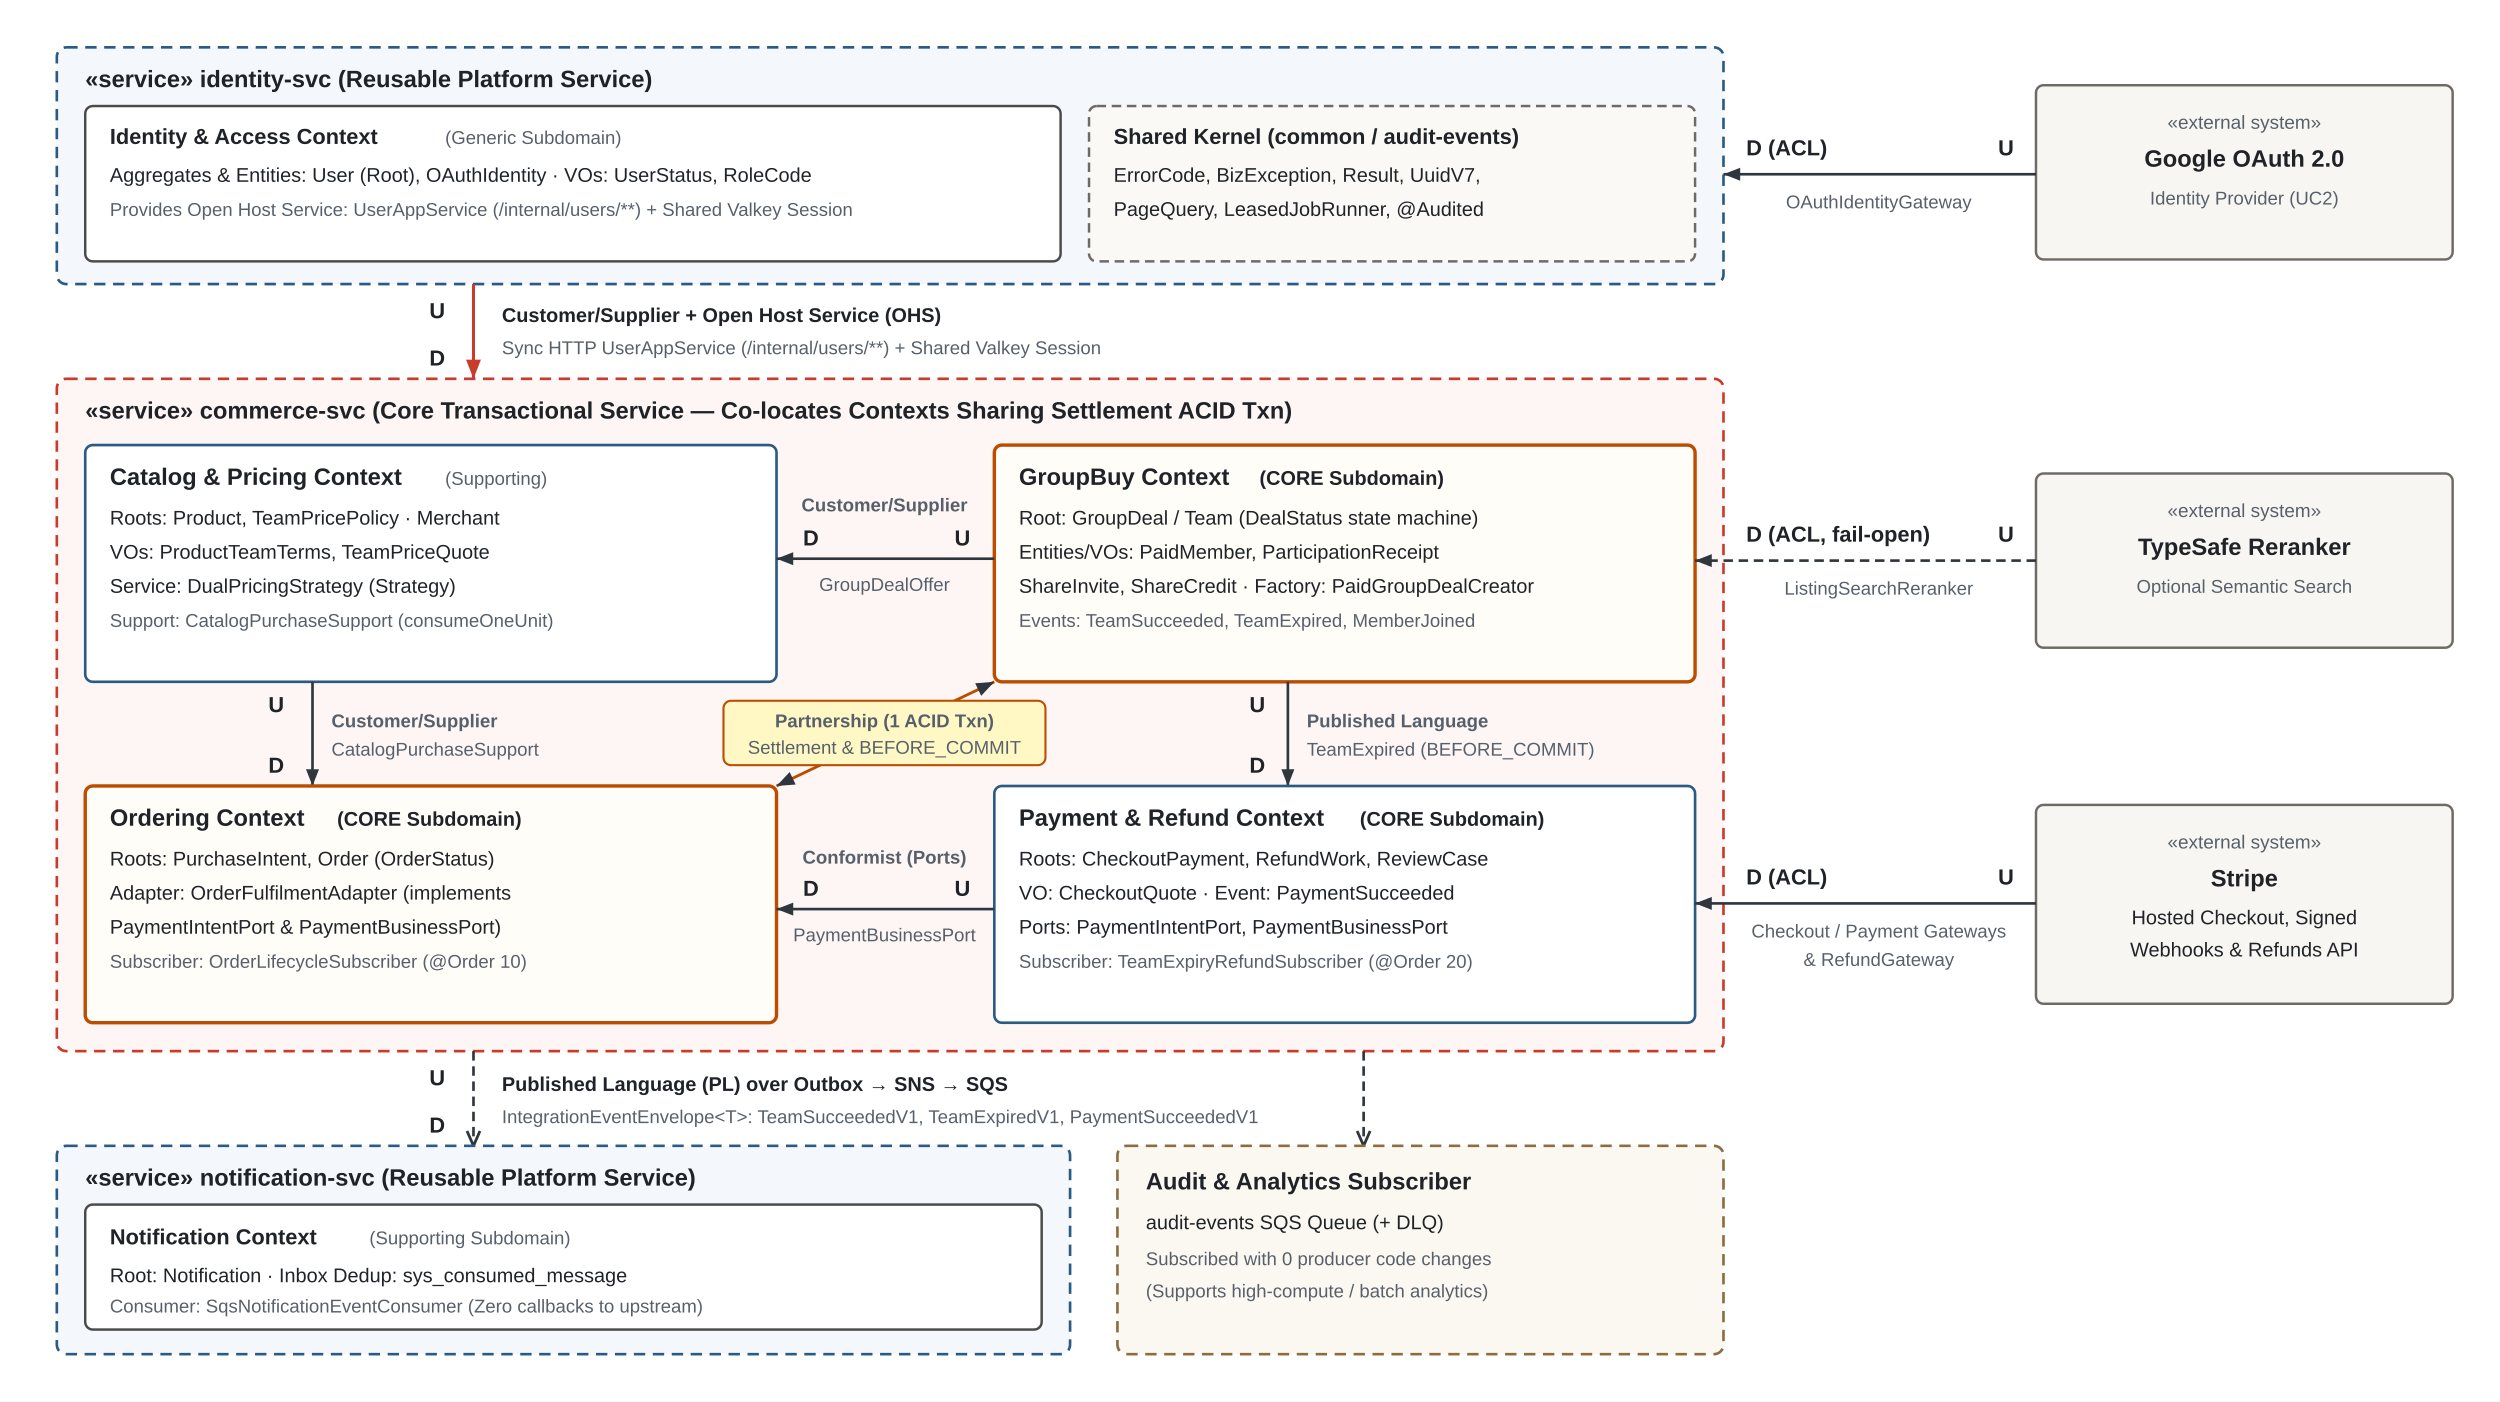
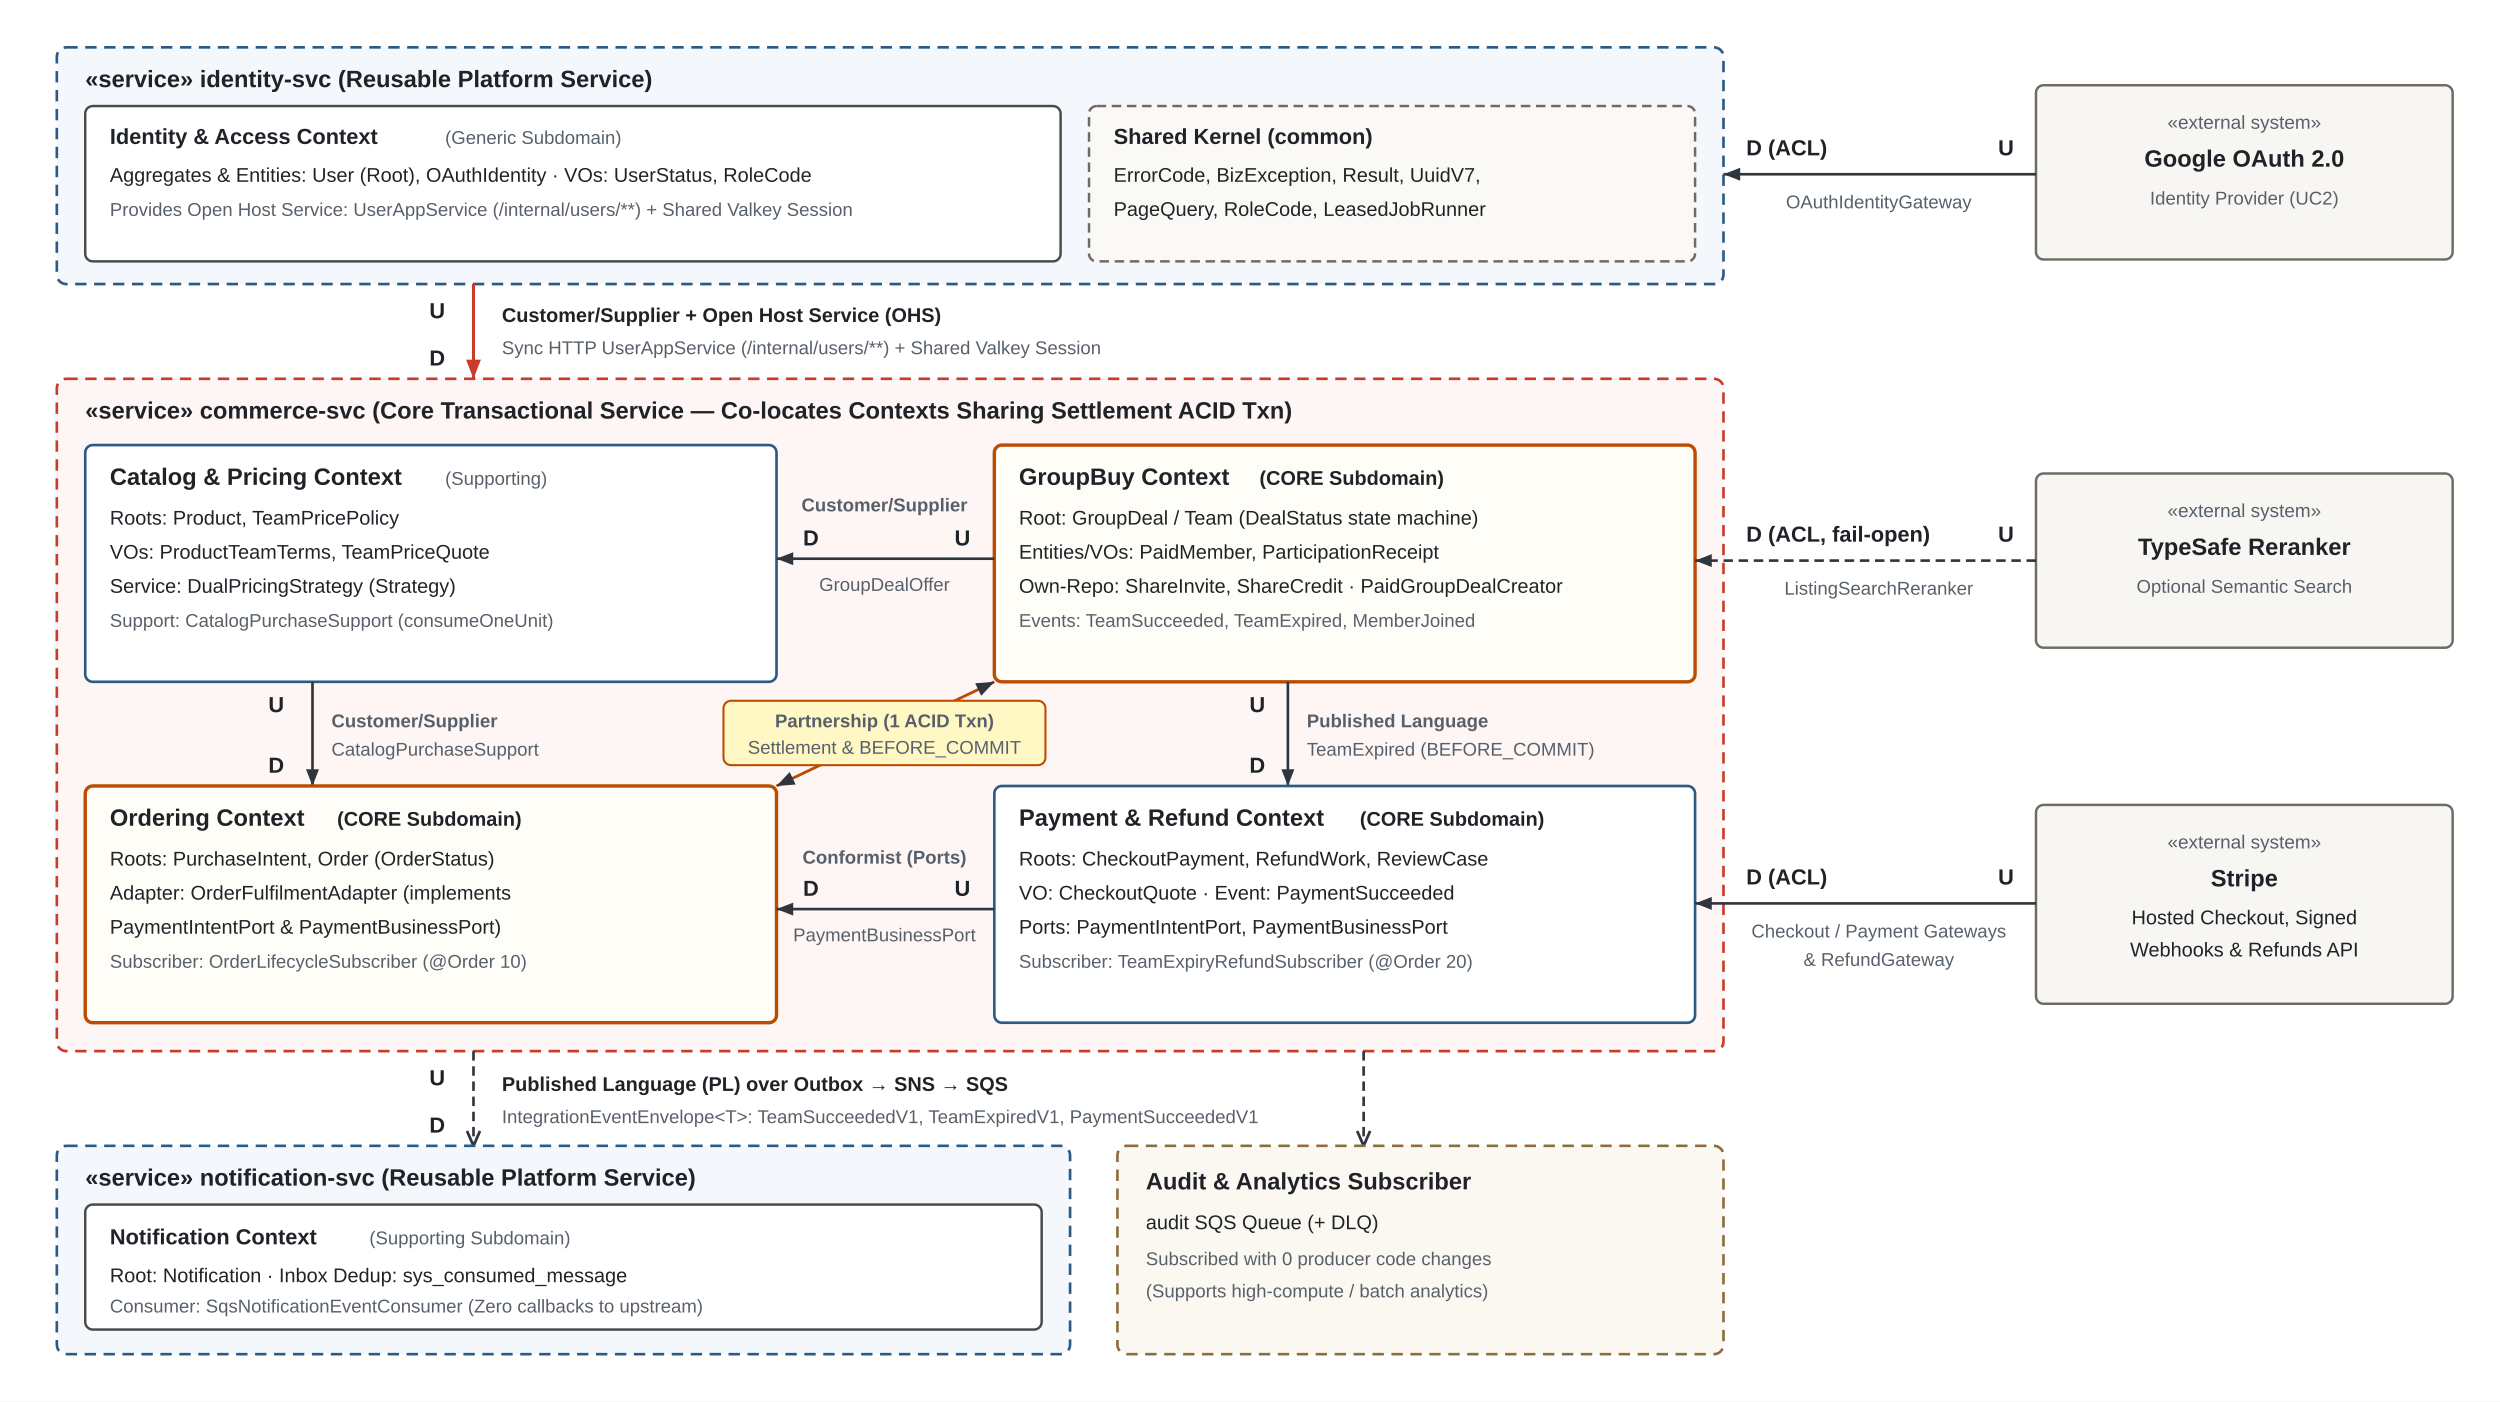
<svg xmlns="http://www.w3.org/2000/svg" viewBox="0 0 1320 740" width="100%" height="100%">
  <rect width="1320" height="740" fill="#FFFFFF" />
  <defs>
    <style>
      text { font-family: Arial, Helvetica, sans-serif; fill: #1F2328; }
      .title { font-size: 13px; font-weight: bold; }
      .h1 { font-size: 12.5px; font-weight: bold; }
      .h2 { font-size: 11.5px; font-weight: bold; }
      .stereo { font-size: 10px; fill: #57606A; }
      .body { font-size: 10.5px; fill: #1F2328; }
      .small { font-size: 9.8px; fill: #57606A; }
      .code { font-family: Consolas, 'Courier New', monospace; font-size: 9.8px; fill: #1F2328; }
    </style>
    <marker id="arrow-solid" viewBox="0 0 10 10" refX="9" refY="5" markerWidth="7" markerHeight="7" orient="auto-start-reverse">
      <path d="M 0 1.5 L 9 5 L 0 8.5 z" fill="#2F363D" />
    </marker>
    <marker id="arrow-open" viewBox="0 0 10 10" refX="9" refY="5" markerWidth="7" markerHeight="7" orient="auto-start-reverse">
      <path d="M 1 1.5 L 9 5 L 1 8.5" fill="none" stroke="#2F363D" stroke-width="1.5" />
    </marker>
    <marker id="arrow-red" viewBox="0 0 10 10" refX="9" refY="5" markerWidth="7" markerHeight="7" orient="auto-start-reverse">
      <path d="M 0 1.5 L 9 5 L 0 8.5 z" fill="#C93B2B" />
    </marker>
    <marker id="arrow-purple" viewBox="0 0 10 10" refX="9" refY="5" markerWidth="7" markerHeight="7" orient="auto-start-reverse">
      <path d="M 1 1.5 L 9 5 L 1 8.5" fill="none" stroke="#6E3CBC" stroke-width="1.5" />
    </marker>
    <marker id="diamond-black" viewBox="0 0 12 12" refX="1" refY="6" markerWidth="8" markerHeight="8" orient="auto">
      <polygon points="1,6 6,2 11,6 6,10" fill="#1F2328" stroke="#1F2328" stroke-width="1" />
    </marker>
  </defs>
  <rect x="30" y="25" width="880" height="125" fill="#F4F7FB" stroke="#2B5B84" stroke-width="1.4" stroke-dasharray="6,4" rx="5" />
  <text x="45" y="46" class="h1" fill="#2B5B84">«service» identity-svc (Reusable Platform Service)</text>
  <rect x="45" y="56" width="515" height="82" fill="#FFFFFF" stroke="#4A4A4A" stroke-width="1.3" rx="4" />
  <text x="58" y="76" class="h2">Identity &amp; Access Context</text>
  <text x="235" y="76" class="small">(Generic Subdomain)</text>
  <text x="58" y="96" class="body">Aggregates &amp; Entities: User (Root), OAuthIdentity · VOs: UserStatus, RoleCode</text>
  <text x="58" y="114" class="small">Provides Open Host Service: UserAppService (/internal/users/**) + Shared Valkey Session</text>
  <rect x="575" y="56" width="320" height="82" fill="#FAF9F6" stroke="#6E6A64" stroke-width="1.3" stroke-dasharray="5,3" rx="4" />
-   <text x="588" y="76" class="h2">Shared Kernel (common / audit-events)</text>
+   <text x="588" y="76" class="h2">Shared Kernel (common)</text>
  <text x="588" y="96" class="body">ErrorCode, BizException, Result, UuidV7,</text>
-   <text x="588" y="114" class="body">PageQuery, LeasedJobRunner, @Audited</text>
+   <text x="588" y="114" class="body">PageQuery, RoleCode, LeasedJobRunner</text>
  <line x1="250" y1="150" x2="250" y2="200" stroke="#C93B2B" stroke-width="1.6" marker-end="url(#arrow-red)" />
  <text x="235" y="168" text-anchor="end" class="h2">U</text>
  <text x="235" y="193" text-anchor="end" class="h2">D</text>
  <text x="265" y="170" class="body" fill="#C93B2B" font-weight="bold">Customer/Supplier + Open Host Service (OHS)</text>
  <text x="265" y="187" class="small">Sync HTTP UserAppService (/internal/users/**) + Shared Valkey Session</text>
  <rect x="30" y="200" width="880" height="355" fill="#FDF6F5" stroke="#C93B2B" stroke-width="1.4" stroke-dasharray="6,4" rx="5" />
  <text x="45" y="221" class="h1" fill="#C93B2B">«service» commerce-svc (Core Transactional Service — Co-locates Contexts Sharing Settlement ACID Txn)</text>
  <rect x="45" y="235" width="365" height="125" fill="#FFFFFF" stroke="#2B5B84" stroke-width="1.4" rx="4" />
  <text x="58" y="256" class="h1">Catalog &amp; Pricing Context</text>
  <text x="235" y="256" class="small" fill="#2B5B84">(Supporting)</text>
-   <text x="58" y="277" class="body">Roots: Product, TeamPricePolicy · Merchant</text>
+   <text x="58" y="277" class="body">Roots: Product, TeamPricePolicy</text>
  <text x="58" y="295" class="body">VOs: ProductTeamTerms, TeamPriceQuote</text>
  <text x="58" y="313" class="body">Service: DualPricingStrategy (Strategy)</text>
  <text x="58" y="331" class="small">Support: CatalogPurchaseSupport (consumeOneUnit)</text>
  <rect x="525" y="235" width="370" height="125" fill="#FFFDF8" stroke="#BC4C00" stroke-width="1.8" rx="4" />
  <text x="538" y="256" class="h1">GroupBuy Context</text>
  <text x="665" y="256" class="body" fill="#BC4C00" font-weight="bold">(CORE Subdomain)</text>
  <text x="538" y="277" class="body">Root: GroupDeal / Team (DealStatus state machine)</text>
  <text x="538" y="295" class="body">Entities/VOs: PaidMember, ParticipationReceipt</text>
-   <text x="538" y="313" class="body">ShareInvite, ShareCredit · Factory: PaidGroupDealCreator</text>
+   <text x="538" y="313" class="body">Own-Repo: ShareInvite, ShareCredit · PaidGroupDealCreator</text>
  <text x="538" y="331" class="small" fill="#BC4C00">Events: TeamSucceeded, TeamExpired, MemberJoined</text>
  <line x1="525" y1="295" x2="410" y2="295" stroke="#2F363D" stroke-width="1.4" marker-end="url(#arrow-solid)" />
  <text x="467" y="270" text-anchor="middle" class="small" font-weight="bold" fill="#1F2328">Customer/Supplier</text>
  <text x="424" y="288" class="h2">D</text>
  <text x="504" y="288" class="h2">U</text>
  <text x="467" y="312" text-anchor="middle" class="small">GroupDealOffer</text>
  <line x1="165" y1="360" x2="165" y2="415" stroke="#2F363D" stroke-width="1.4" marker-end="url(#arrow-solid)" />
  <text x="150" y="376" text-anchor="end" class="h2">U</text>
  <text x="150" y="408" text-anchor="end" class="h2">D</text>
  <text x="175" y="384" class="small" font-weight="bold" fill="#1F2328">Customer/Supplier</text>
  <text x="175" y="399" class="small">CatalogPurchaseSupport</text>
  <line x1="525" y1="360" x2="410" y2="415" stroke="#BC4C00" stroke-width="1.5" marker-start="url(#arrow-solid)" marker-end="url(#arrow-solid)" />
  <rect x="382" y="370" width="170" height="34" fill="#FFF8C5" stroke="#BC4C00" stroke-width="1.1" rx="4" />
  <text x="467" y="384" text-anchor="middle" class="small" font-weight="bold" fill="#7A2E00">Partnership (1 ACID Txn)</text>
  <text x="467" y="398" text-anchor="middle" class="small" fill="#1F2328">Settlement &amp; BEFORE_COMMIT</text>
  <line x1="680" y1="360" x2="680" y2="415" stroke="#2F363D" stroke-width="1.4" marker-end="url(#arrow-solid)" />
  <text x="668" y="376" text-anchor="end" class="h2">U</text>
  <text x="668" y="408" text-anchor="end" class="h2">D</text>
  <text x="690" y="384" class="small" font-weight="bold" fill="#1F2328">Published Language</text>
  <text x="690" y="399" class="small">TeamExpired (BEFORE_COMMIT)</text>
  <rect x="45" y="415" width="365" height="125" fill="#FFFDF8" stroke="#BC4C00" stroke-width="1.8" rx="4" />
  <text x="58" y="436" class="h1">Ordering Context</text>
  <text x="178" y="436" class="body" fill="#BC4C00" font-weight="bold">(CORE Subdomain)</text>
  <text x="58" y="457" class="body">Roots: PurchaseIntent, Order (OrderStatus)</text>
  <text x="58" y="475" class="body">Adapter: OrderFulfilmentAdapter (implements</text>
  <text x="58" y="493" class="body">PaymentIntentPort &amp; PaymentBusinessPort)</text>
  <text x="58" y="511" class="small">Subscriber: OrderLifecycleSubscriber (@Order 10)</text>
  <rect x="525" y="415" width="370" height="125" fill="#FFFFFF" stroke="#2B5B84" stroke-width="1.4" rx="4" />
  <text x="538" y="436" class="h1">Payment &amp; Refund Context</text>
  <text x="718" y="436" class="body" fill="#BC4C00" font-weight="bold">(CORE Subdomain)</text>
  <text x="538" y="457" class="body">Roots: CheckoutPayment, RefundWork, ReviewCase</text>
  <text x="538" y="475" class="body">VO: CheckoutQuote · Event: PaymentSucceeded</text>
  <text x="538" y="493" class="body">Ports: PaymentIntentPort, PaymentBusinessPort</text>
  <text x="538" y="511" class="small">Subscriber: TeamExpiryRefundSubscriber (@Order 20)</text>
  <line x1="525" y1="480" x2="410" y2="480" stroke="#2F363D" stroke-width="1.4" marker-end="url(#arrow-solid)" />
  <text x="467" y="456" text-anchor="middle" class="small" font-weight="bold" fill="#1F2328">Conformist (Ports)</text>
  <text x="424" y="473" class="h2">D</text>
  <text x="504" y="473" class="h2">U</text>
  <text x="467" y="497" text-anchor="middle" class="small">PaymentBusinessPort</text>
  <line x1="250" y1="555" x2="250" y2="605" stroke="#2F363D" stroke-width="1.4" stroke-dasharray="5,3" marker-end="url(#arrow-open)" />
  <line x1="720" y1="555" x2="720" y2="605" stroke="#2F363D" stroke-width="1.4" stroke-dasharray="5,3" marker-end="url(#arrow-open)" />
  <text x="235" y="573" text-anchor="end" class="h2">U</text>
  <text x="235" y="598" text-anchor="end" class="h2">D</text>
  <text x="265" y="576" class="body" font-weight="bold">Published Language (PL) over Outbox → SNS → SQS</text>
  <text x="265" y="593" class="small">IntegrationEventEnvelope&lt;T&gt;: TeamSucceededV1, TeamExpiredV1, PaymentSucceededV1</text>
  <rect x="30" y="605" width="535" height="110" fill="#F4F7FB" stroke="#2B5B84" stroke-width="1.4" stroke-dasharray="6,4" rx="5" />
  <text x="45" y="626" class="h1" fill="#2B5B84">«service» notification-svc (Reusable Platform Service)</text>
  <rect x="45" y="636" width="505" height="66" fill="#FFFFFF" stroke="#4A4A4A" stroke-width="1.3" rx="4" />
  <text x="58" y="657" class="h2">Notification Context</text>
  <text x="195" y="657" class="small">(Supporting Subdomain)</text>
  <text x="58" y="677" class="body">Root: Notification · Inbox Dedup: sys_consumed_message</text>
  <text x="58" y="693" class="small">Consumer: SqsNotificationEventConsumer (Zero callbacks to upstream)</text>
  <rect x="590" y="605" width="320" height="110" fill="#FBF8F1" stroke="#8C6D3F" stroke-width="1.4" stroke-dasharray="6,4" rx="5" />
  <text x="605" y="628" class="h1" fill="#8C6D3F">Audit &amp; Analytics Subscriber</text>
-   <text x="605" y="649" class="body">audit-events SQS Queue (+ DLQ)</text>
+   <text x="605" y="649" class="body">audit SQS Queue (+ DLQ)</text>
  <text x="605" y="668" class="small">Subscribed with 0 producer code changes</text>
  <text x="605" y="685" class="small">(Supports high-compute / batch analytics)</text>
  <rect x="1075" y="45" width="220" height="92" fill="#F8F6F2" stroke="#6E6A64" stroke-width="1.3" rx="4" />
  <text x="1185" y="68" text-anchor="middle" class="stereo">«external system»</text>
  <text x="1185" y="88" text-anchor="middle" class="h1">Google OAuth 2.0</text>
  <text x="1185" y="108" text-anchor="middle" class="small">Identity Provider (UC2)</text>
  <line x1="1075" y1="92" x2="910" y2="92" stroke="#2F363D" stroke-width="1.4" marker-end="url(#arrow-solid)" />
  <text x="922" y="82" class="h2">D (ACL)</text>
  <text x="1055" y="82" class="h2">U</text>
  <text x="992" y="110" text-anchor="middle" class="small">OAuthIdentityGateway</text>
  <rect x="1075" y="250" width="220" height="92" fill="#F8F6F2" stroke="#6E6A64" stroke-width="1.3" rx="4" />
  <text x="1185" y="273" text-anchor="middle" class="stereo">«external system»</text>
  <text x="1185" y="293" text-anchor="middle" class="h1">TypeSafe Reranker</text>
  <text x="1185" y="313" text-anchor="middle" class="small">Optional Semantic Search</text>
  <line x1="1075" y1="296" x2="895" y2="296" stroke="#2F363D" stroke-width="1.4" stroke-dasharray="5,3" marker-end="url(#arrow-solid)" />
  <text x="922" y="286" class="h2">D (ACL, fail-open)</text>
  <text x="1055" y="286" class="h2">U</text>
  <text x="992" y="314" text-anchor="middle" class="small">ListingSearchReranker</text>
  <rect x="1075" y="425" width="220" height="105" fill="#F8F6F2" stroke="#6E6A64" stroke-width="1.3" rx="4" />
  <text x="1185" y="448" text-anchor="middle" class="stereo">«external system»</text>
  <text x="1185" y="468" text-anchor="middle" class="h1">Stripe</text>
  <text x="1185" y="488" text-anchor="middle" class="body">Hosted Checkout, Signed</text>
  <text x="1185" y="505" text-anchor="middle" class="body">Webhooks &amp; Refunds API</text>
  <line x1="1075" y1="477" x2="895" y2="477" stroke="#2F363D" stroke-width="1.4" marker-end="url(#arrow-solid)" />
  <text x="922" y="467" class="h2">D (ACL)</text>
  <text x="1055" y="467" class="h2">U</text>
  <text x="992" y="495" text-anchor="middle" class="small">Checkout / Payment Gateways</text>
  <text x="992" y="510" text-anchor="middle" class="small">&amp; RefundGateway</text>
</svg>
